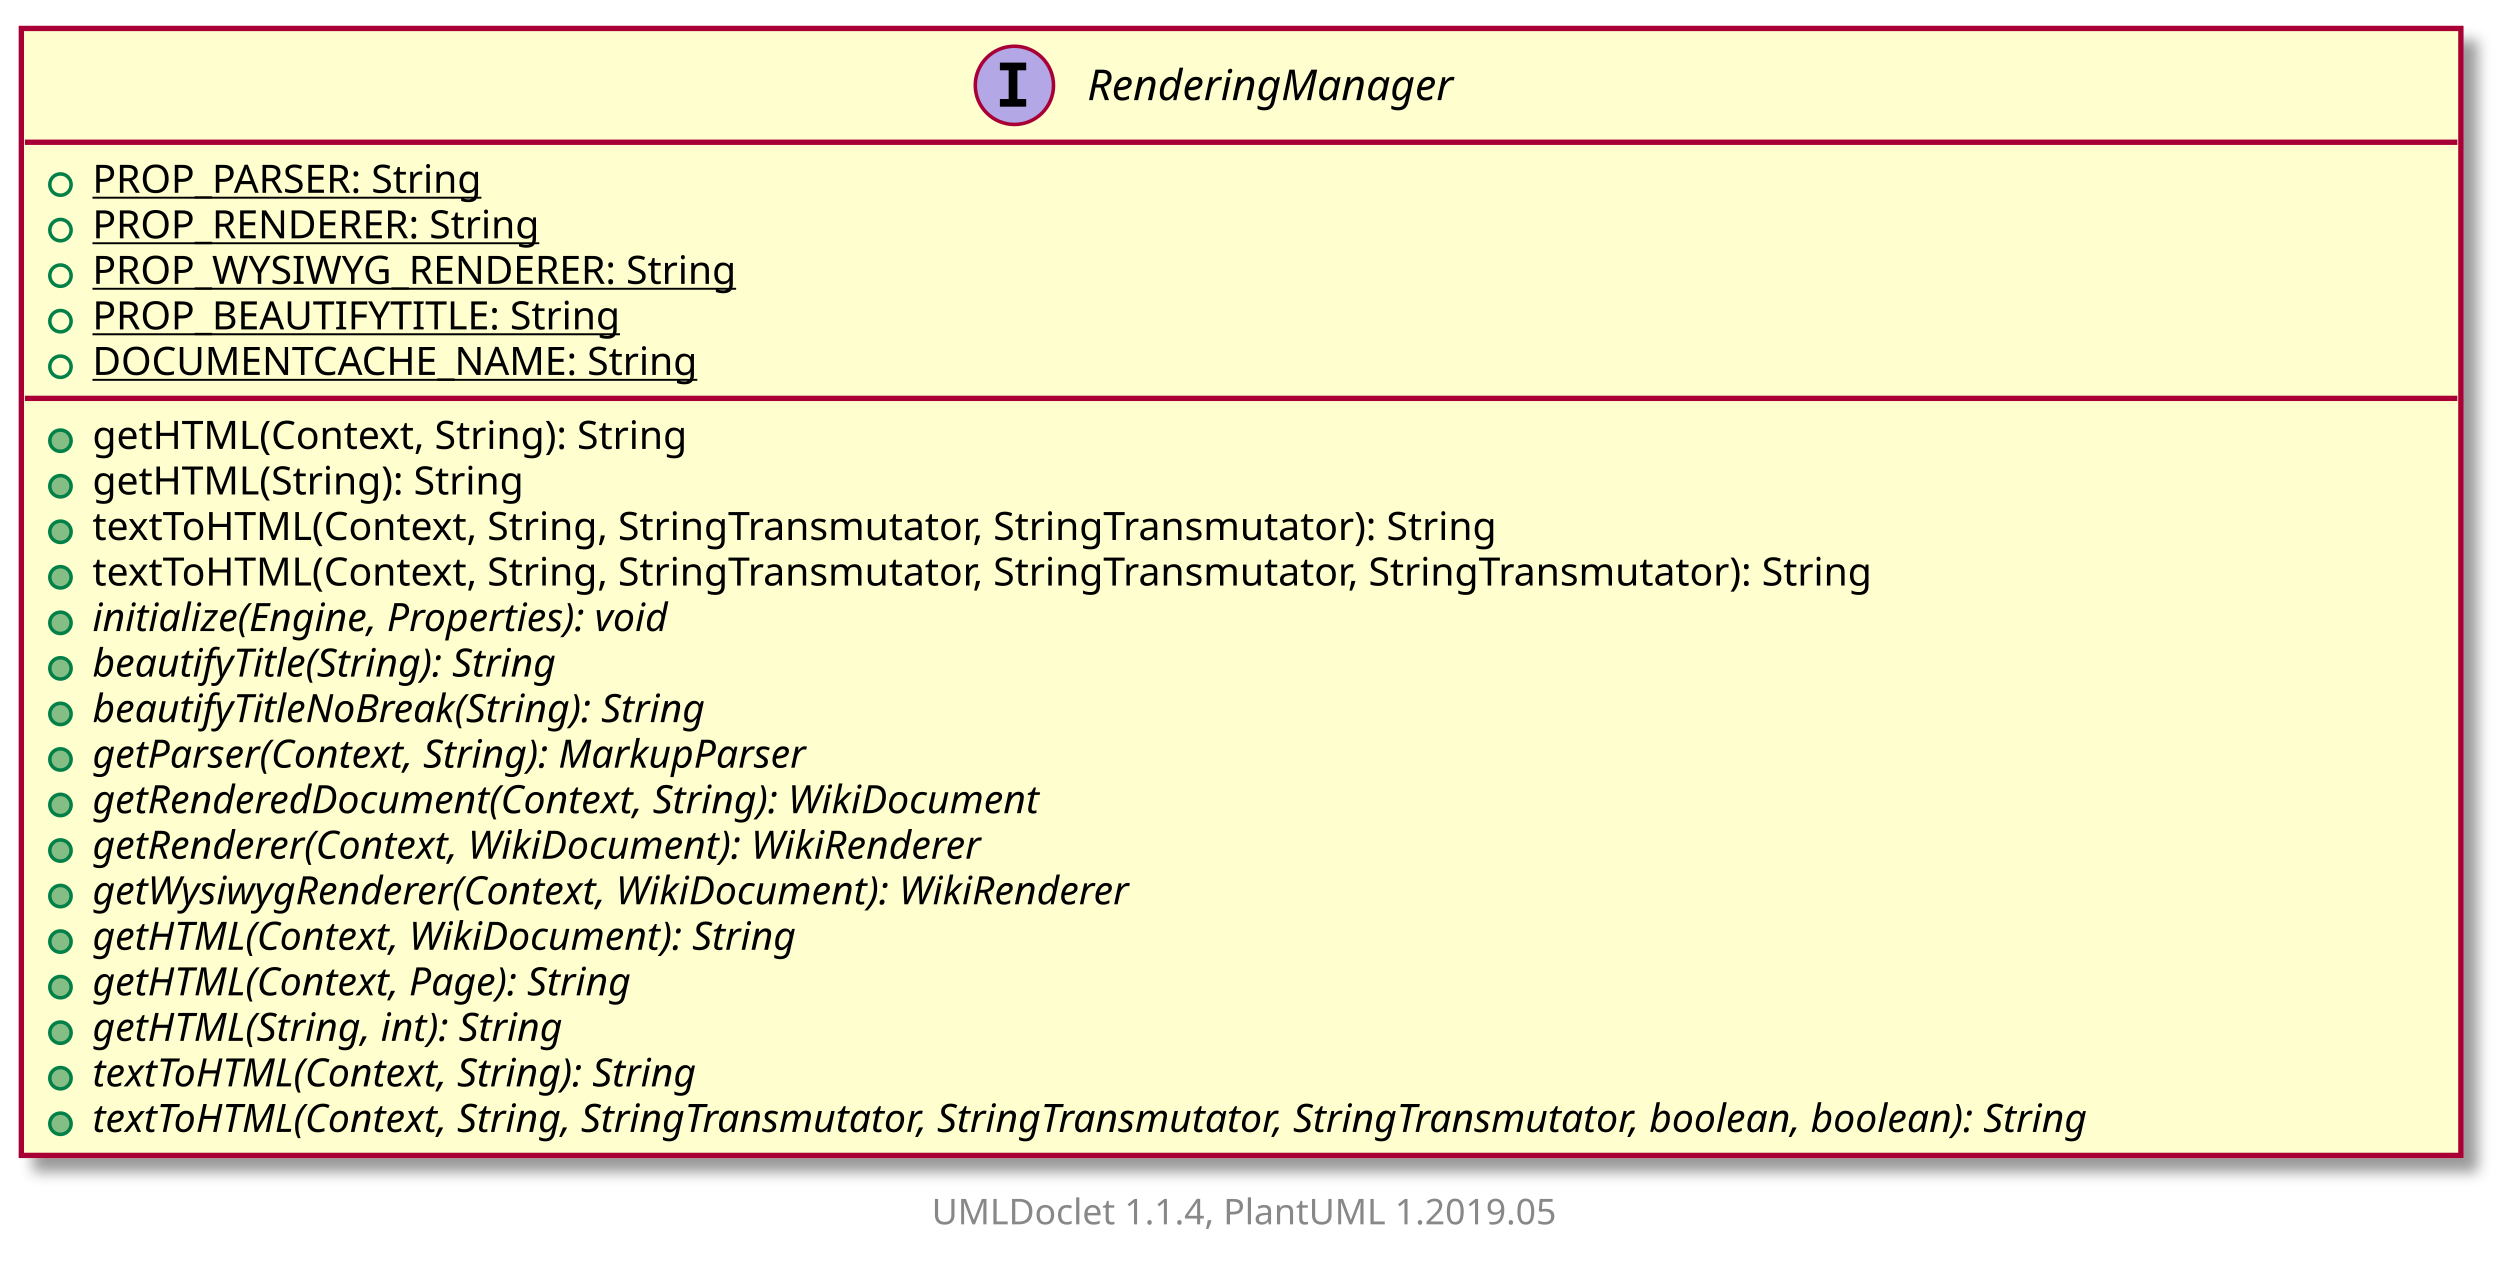
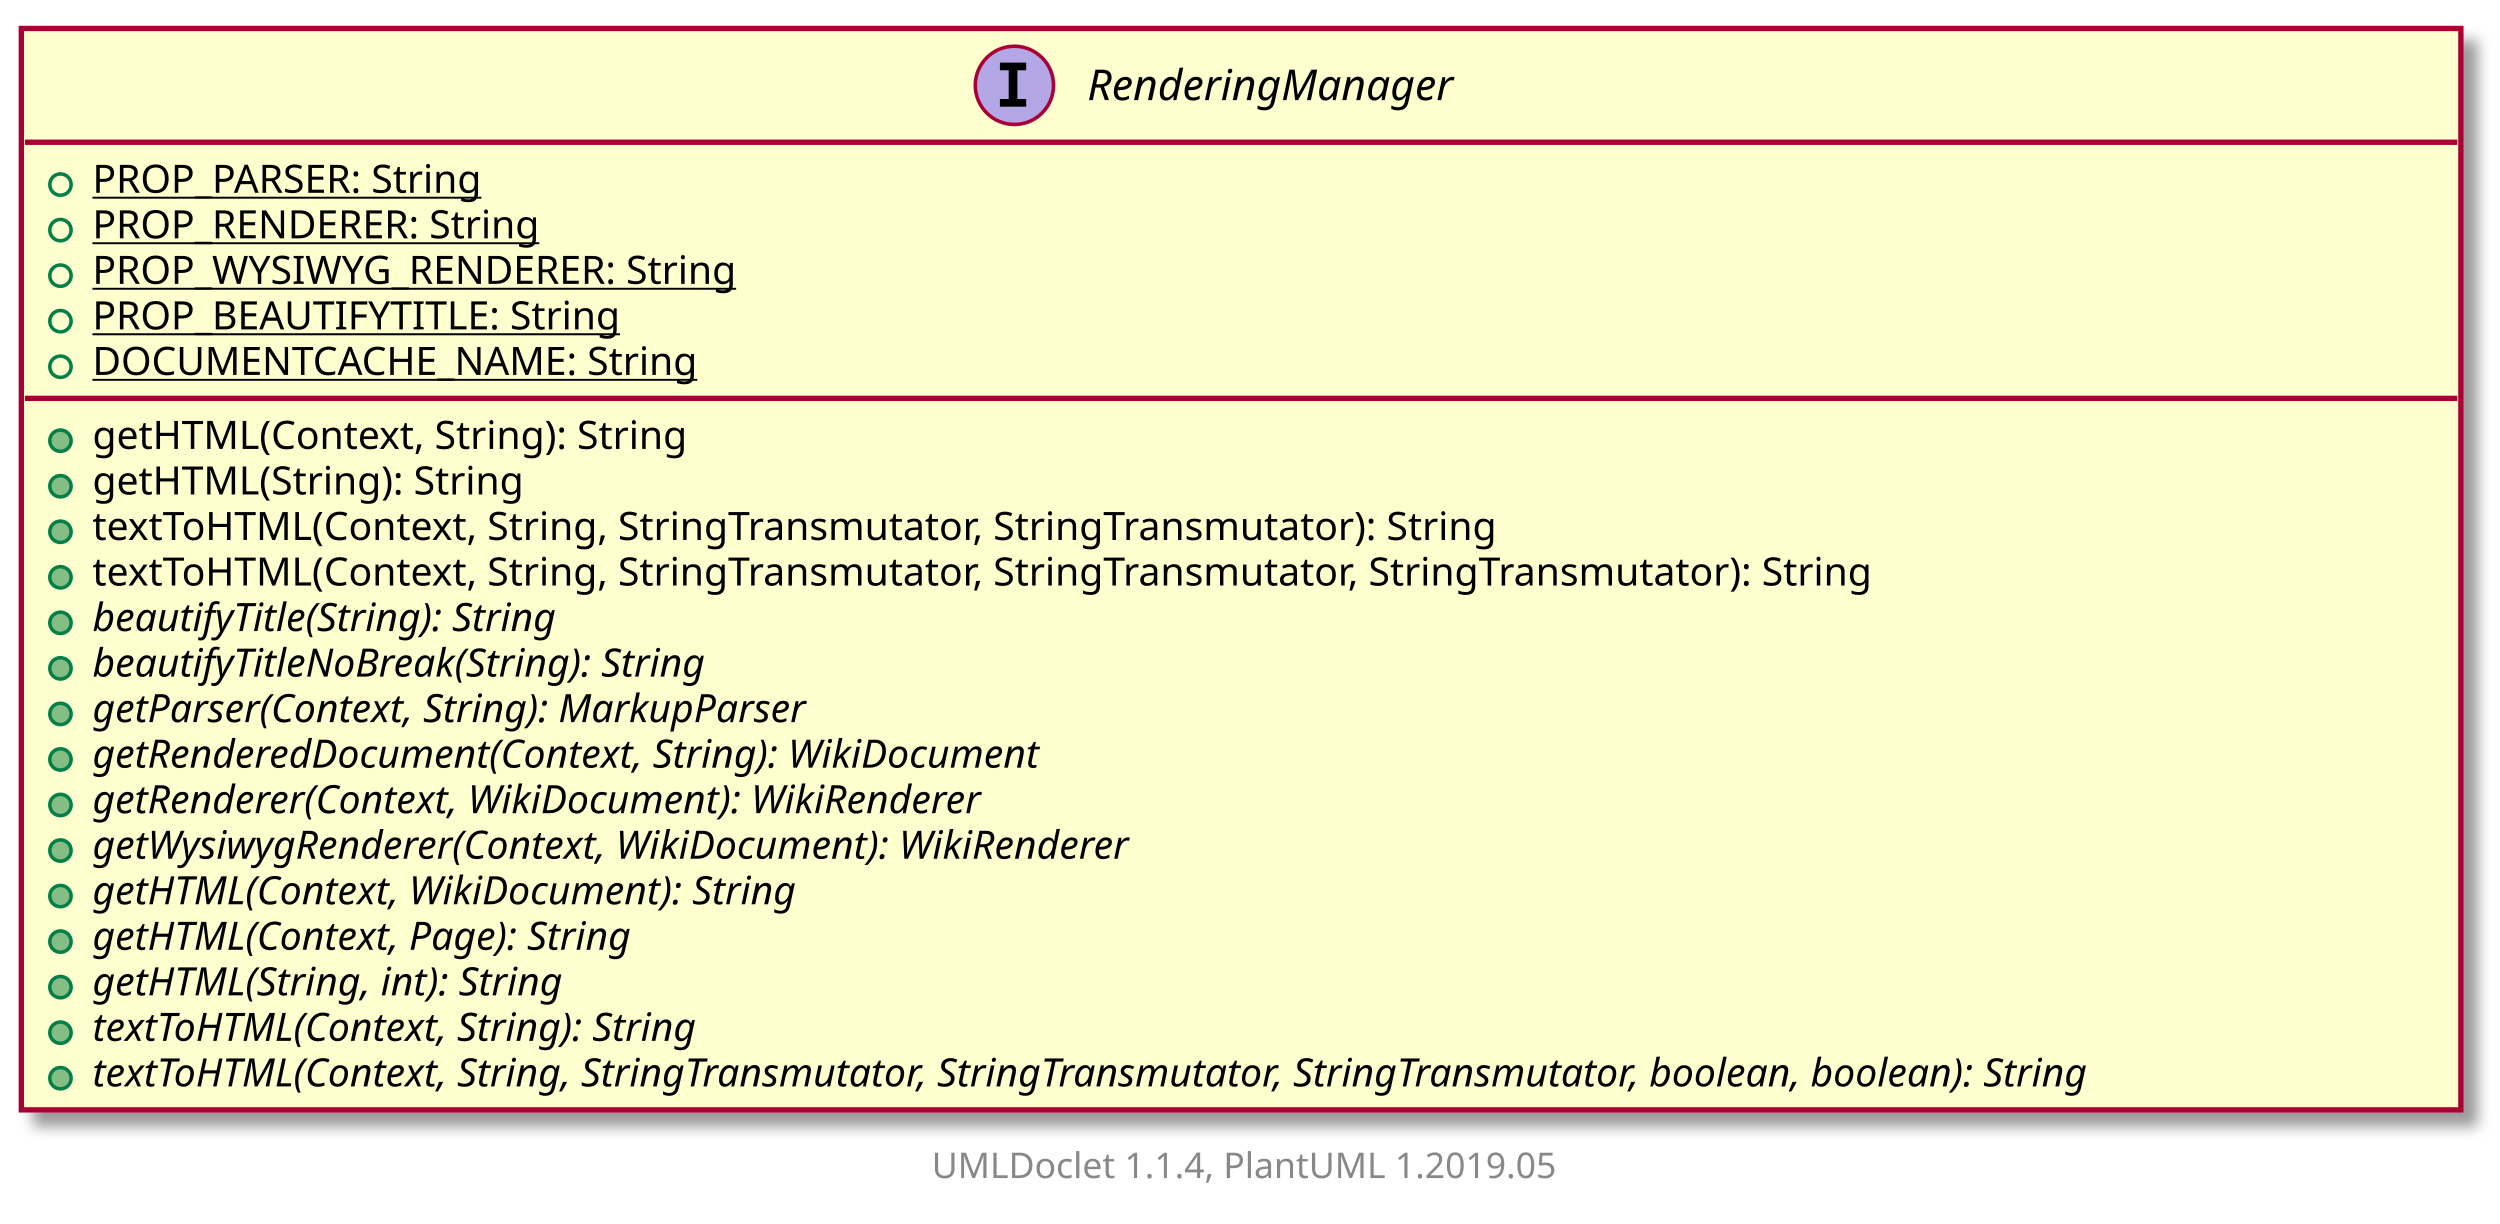
- <svg xmlns="http://www.w3.org/2000/svg" xmlns:xlink="http://www.w3.org/1999/xlink" contentScriptType="application/ecmascript" contentStyleType="text/css" height="357px" preserveAspectRatio="none" style="width:703px;height:357px;" version="1.1" viewBox="0 0 703 357" width="703px" zoomAndPan="magnify">
+ <svg xmlns="http://www.w3.org/2000/svg" xmlns:xlink="http://www.w3.org/1999/xlink" contentScriptType="application/ecmascript" contentStyleType="text/css" height="344px" preserveAspectRatio="none" style="width:703px;height:344px;" version="1.1" viewBox="0 0 703 344" width="703px" zoomAndPan="magnify">
  <defs>
-     <filter height="300%" id="f1o70j7x9gu3dg" width="300%" x="-1" y="-1">
+     <filter height="300%" id="f1btaolktum1yi" width="300%" x="-1" y="-1">
      <feGaussianBlur result="blurOut" stdDeviation="2.0" />
      <feColorMatrix in="blurOut" result="blurOut2" type="matrix" values="0 0 0 0 0 0 0 0 0 0 0 0 0 0 0 0 0 0 .4 0" />
      <feOffset dx="4.0" dy="4.0" in="blurOut2" result="blurOut3" />
      <feBlend in="SourceGraphic" in2="blurOut3" mode="normal" />
    </filter>
  </defs>
  <g>
    <a href="RenderingManager.html" target="_top" xlink:actuate="onRequest" xlink:show="new" xlink:title="RenderingManager.html" xlink:type="simple">
-       <rect fill="#FEFECE" filter="url(#f1o70j7x9gu3dg)" height="316.898" id="RenderingManager" style="stroke: #A80036; stroke-width: 1.5;" width="686" x="6" y="8" />
+       <rect fill="#FEFECE" filter="url(#f1btaolktum1yi)" height="304.094" id="RenderingManager" style="stroke: #A80036; stroke-width: 1.5;" width="686" x="6" y="8" />
      <ellipse cx="285.25" cy="24" fill="#B4A7E5" rx="11" ry="11" style="stroke: #A80036; stroke-width: 1.0;" />
      <path d="M281.172,19.766 L281.172,17.609 L288.562,17.609 L288.562,19.766 L286.094,19.766 L286.094,27.844 L288.562,27.844 L288.562,30 L281.172,30 L281.172,27.844 L283.641,27.844 L283.641,19.766 L281.172,19.766 Z " />
      <text fill="#000000" font-family="sans-serif" font-size="12" font-style="italic" lengthAdjust="spacingAndGlyphs" textLength="119" x="305.75" y="28.154">RenderingManager</text>
      <line style="stroke: #A80036; stroke-width: 1.5;" x1="7" x2="691" y1="40" y2="40" />
      <ellipse cx="17" cy="51.902" fill="none" rx="3" ry="3" style="stroke: #038048; stroke-width: 1.0;" />
      <text fill="#000000" font-family="sans-serif" font-size="11" lengthAdjust="spacingAndGlyphs" text-decoration="underline" textLength="121" x="26" y="54.21">PROP_PARSER: String</text>
      <ellipse cx="17" cy="64.707" fill="none" rx="3" ry="3" style="stroke: #038048; stroke-width: 1.0;" />
      <text fill="#000000" font-family="sans-serif" font-size="11" lengthAdjust="spacingAndGlyphs" text-decoration="underline" textLength="136" x="26" y="67.015">PROP_RENDERER: String</text>
      <ellipse cx="17" cy="77.512" fill="none" rx="3" ry="3" style="stroke: #038048; stroke-width: 1.0;" />
      <text fill="#000000" font-family="sans-serif" font-size="11" lengthAdjust="spacingAndGlyphs" text-decoration="underline" textLength="194" x="26" y="79.82">PROP_WYSIWYG_RENDERER: String</text>
      <ellipse cx="17" cy="90.316" fill="none" rx="3" ry="3" style="stroke: #038048; stroke-width: 1.0;" />
      <text fill="#000000" font-family="sans-serif" font-size="11" lengthAdjust="spacingAndGlyphs" text-decoration="underline" textLength="161" x="26" y="92.624">PROP_BEAUTIFYTITLE: String</text>
      <ellipse cx="17" cy="103.121" fill="none" rx="3" ry="3" style="stroke: #038048; stroke-width: 1.0;" />
      <text fill="#000000" font-family="sans-serif" font-size="11" lengthAdjust="spacingAndGlyphs" text-decoration="underline" textLength="181" x="26" y="105.429">DOCUMENTCACHE_NAME: String</text>
      <line style="stroke: #A80036; stroke-width: 1.5;" x1="7" x2="691" y1="112.023" y2="112.023" />
      <ellipse cx="17" cy="123.926" fill="#84BE84" rx="3" ry="3" style="stroke: #038048; stroke-width: 1.0;" />
      <text fill="#000000" font-family="sans-serif" font-size="11" lengthAdjust="spacingAndGlyphs" textLength="183" x="26" y="126.234">getHTML(Context, String): String</text>
      <ellipse cx="17" cy="136.731" fill="#84BE84" rx="3" ry="3" style="stroke: #038048; stroke-width: 1.0;" />
      <text fill="#000000" font-family="sans-serif" font-size="11" lengthAdjust="spacingAndGlyphs" textLength="132" x="26" y="139.039">getHTML(String): String</text>
      <ellipse cx="17" cy="149.535" fill="#84BE84" rx="3" ry="3" style="stroke: #038048; stroke-width: 1.0;" />
      <text fill="#000000" font-family="sans-serif" font-size="11" lengthAdjust="spacingAndGlyphs" textLength="440" x="26" y="151.843">textToHTML(Context, String, StringTransmutator, StringTransmutator): String</text>
      <ellipse cx="17" cy="162.34" fill="#84BE84" rx="3" ry="3" style="stroke: #038048; stroke-width: 1.0;" />
      <text fill="#000000" font-family="sans-serif" font-size="11" lengthAdjust="spacingAndGlyphs" textLength="560" x="26" y="164.648">textToHTML(Context, String, StringTransmutator, StringTransmutator, StringTransmutator): String</text>
      <ellipse cx="17" cy="175.144" fill="#84BE84" rx="3" ry="3" style="stroke: #038048; stroke-width: 1.0;" />
-       <text fill="#000000" font-family="sans-serif" font-size="11" font-style="italic" lengthAdjust="spacingAndGlyphs" textLength="190" x="26" y="177.453">initialize(Engine, Properties): void</text>
+       <text fill="#000000" font-family="sans-serif" font-size="11" font-style="italic" lengthAdjust="spacingAndGlyphs" textLength="152" x="26" y="177.453">beautifyTitle(String): String</text>
      <ellipse cx="17" cy="187.949" fill="#84BE84" rx="3" ry="3" style="stroke: #038048; stroke-width: 1.0;" />
-       <text fill="#000000" font-family="sans-serif" font-size="11" font-style="italic" lengthAdjust="spacingAndGlyphs" textLength="152" x="26" y="190.257">beautifyTitle(String): String</text>
+       <text fill="#000000" font-family="sans-serif" font-size="11" font-style="italic" lengthAdjust="spacingAndGlyphs" textLength="200" x="26" y="190.257">beautifyTitleNoBreak(String): String</text>
      <ellipse cx="17" cy="200.754" fill="#84BE84" rx="3" ry="3" style="stroke: #038048; stroke-width: 1.0;" />
-       <text fill="#000000" font-family="sans-serif" font-size="11" font-style="italic" lengthAdjust="spacingAndGlyphs" textLength="200" x="26" y="203.062">beautifyTitleNoBreak(String): String</text>
+       <text fill="#000000" font-family="sans-serif" font-size="11" font-style="italic" lengthAdjust="spacingAndGlyphs" textLength="234" x="26" y="203.062">getParser(Context, String): MarkupParser</text>
      <ellipse cx="17" cy="213.559" fill="#84BE84" rx="3" ry="3" style="stroke: #038048; stroke-width: 1.0;" />
-       <text fill="#000000" font-family="sans-serif" font-size="11" font-style="italic" lengthAdjust="spacingAndGlyphs" textLength="234" x="26" y="215.867">getParser(Context, String): MarkupParser</text>
+       <text fill="#000000" font-family="sans-serif" font-size="11" font-style="italic" lengthAdjust="spacingAndGlyphs" textLength="311" x="26" y="215.867">getRenderedDocument(Context, String): WikiDocument</text>
      <ellipse cx="17" cy="226.363" fill="#84BE84" rx="3" ry="3" style="stroke: #038048; stroke-width: 1.0;" />
-       <text fill="#000000" font-family="sans-serif" font-size="11" font-style="italic" lengthAdjust="spacingAndGlyphs" textLength="311" x="26" y="228.671">getRenderedDocument(Context, String): WikiDocument</text>
+       <text fill="#000000" font-family="sans-serif" font-size="11" font-style="italic" lengthAdjust="spacingAndGlyphs" textLength="295" x="26" y="228.671">getRenderer(Context, WikiDocument): WikiRenderer</text>
      <ellipse cx="17" cy="239.168" fill="#84BE84" rx="3" ry="3" style="stroke: #038048; stroke-width: 1.0;" />
-       <text fill="#000000" font-family="sans-serif" font-size="11" font-style="italic" lengthAdjust="spacingAndGlyphs" textLength="295" x="26" y="241.476">getRenderer(Context, WikiDocument): WikiRenderer</text>
+       <text fill="#000000" font-family="sans-serif" font-size="11" font-style="italic" lengthAdjust="spacingAndGlyphs" textLength="345" x="26" y="241.476">getWysiwygRenderer(Context, WikiDocument): WikiRenderer</text>
      <ellipse cx="17" cy="251.973" fill="#84BE84" rx="3" ry="3" style="stroke: #038048; stroke-width: 1.0;" />
-       <text fill="#000000" font-family="sans-serif" font-size="11" font-style="italic" lengthAdjust="spacingAndGlyphs" textLength="345" x="26" y="254.281">getWysiwygRenderer(Context, WikiDocument): WikiRenderer</text>
+       <text fill="#000000" font-family="sans-serif" font-size="11" font-style="italic" lengthAdjust="spacingAndGlyphs" textLength="229" x="26" y="254.281">getHTML(Context, WikiDocument): String</text>
      <ellipse cx="17" cy="264.777" fill="#84BE84" rx="3" ry="3" style="stroke: #038048; stroke-width: 1.0;" />
-       <text fill="#000000" font-family="sans-serif" font-size="11" font-style="italic" lengthAdjust="spacingAndGlyphs" textLength="229" x="26" y="267.085">getHTML(Context, WikiDocument): String</text>
+       <text fill="#000000" font-family="sans-serif" font-size="11" font-style="italic" lengthAdjust="spacingAndGlyphs" textLength="177" x="26" y="267.085">getHTML(Context, Page): String</text>
      <ellipse cx="17" cy="277.582" fill="#84BE84" rx="3" ry="3" style="stroke: #038048; stroke-width: 1.0;" />
-       <text fill="#000000" font-family="sans-serif" font-size="11" font-style="italic" lengthAdjust="spacingAndGlyphs" textLength="177" x="26" y="279.89">getHTML(Context, Page): String</text>
+       <text fill="#000000" font-family="sans-serif" font-size="11" font-style="italic" lengthAdjust="spacingAndGlyphs" textLength="152" x="26" y="279.89">getHTML(String, int): String</text>
      <ellipse cx="17" cy="290.387" fill="#84BE84" rx="3" ry="3" style="stroke: #038048; stroke-width: 1.0;" />
-       <text fill="#000000" font-family="sans-serif" font-size="11" font-style="italic" lengthAdjust="spacingAndGlyphs" textLength="152" x="26" y="292.695">getHTML(String, int): String</text>
+       <text fill="#000000" font-family="sans-serif" font-size="11" font-style="italic" lengthAdjust="spacingAndGlyphs" textLength="200" x="26" y="292.695">textToHTML(Context, String): String</text>
      <ellipse cx="17" cy="303.191" fill="#84BE84" rx="3" ry="3" style="stroke: #038048; stroke-width: 1.0;" />
-       <text fill="#000000" font-family="sans-serif" font-size="11" font-style="italic" lengthAdjust="spacingAndGlyphs" textLength="200" x="26" y="305.5">textToHTML(Context, String): String</text>
-       <ellipse cx="17" cy="315.996" fill="#84BE84" rx="3" ry="3" style="stroke: #038048; stroke-width: 1.0;" />
-       <text fill="#000000" font-family="sans-serif" font-size="11" font-style="italic" lengthAdjust="spacingAndGlyphs" textLength="660" x="26" y="318.304">textToHTML(Context, String, StringTransmutator, StringTransmutator, StringTransmutator, boolean, boolean): String</text>
+       <text fill="#000000" font-family="sans-serif" font-size="11" font-style="italic" lengthAdjust="spacingAndGlyphs" textLength="660" x="26" y="305.5">textToHTML(Context, String, StringTransmutator, StringTransmutator, StringTransmutator, boolean, boolean): String</text>
    </a>
-     <text fill="#888888" font-family="sans-serif" font-size="10" lengthAdjust="spacingAndGlyphs" textLength="186" x="262" y="344.282">UMLDoclet 1.1.4, PlantUML 1.2019.05</text>
+     <text fill="#888888" font-family="sans-serif" font-size="10" lengthAdjust="spacingAndGlyphs" textLength="186" x="262" y="331.282">UMLDoclet 1.1.4, PlantUML 1.2019.05</text>
  </g>
</svg>
